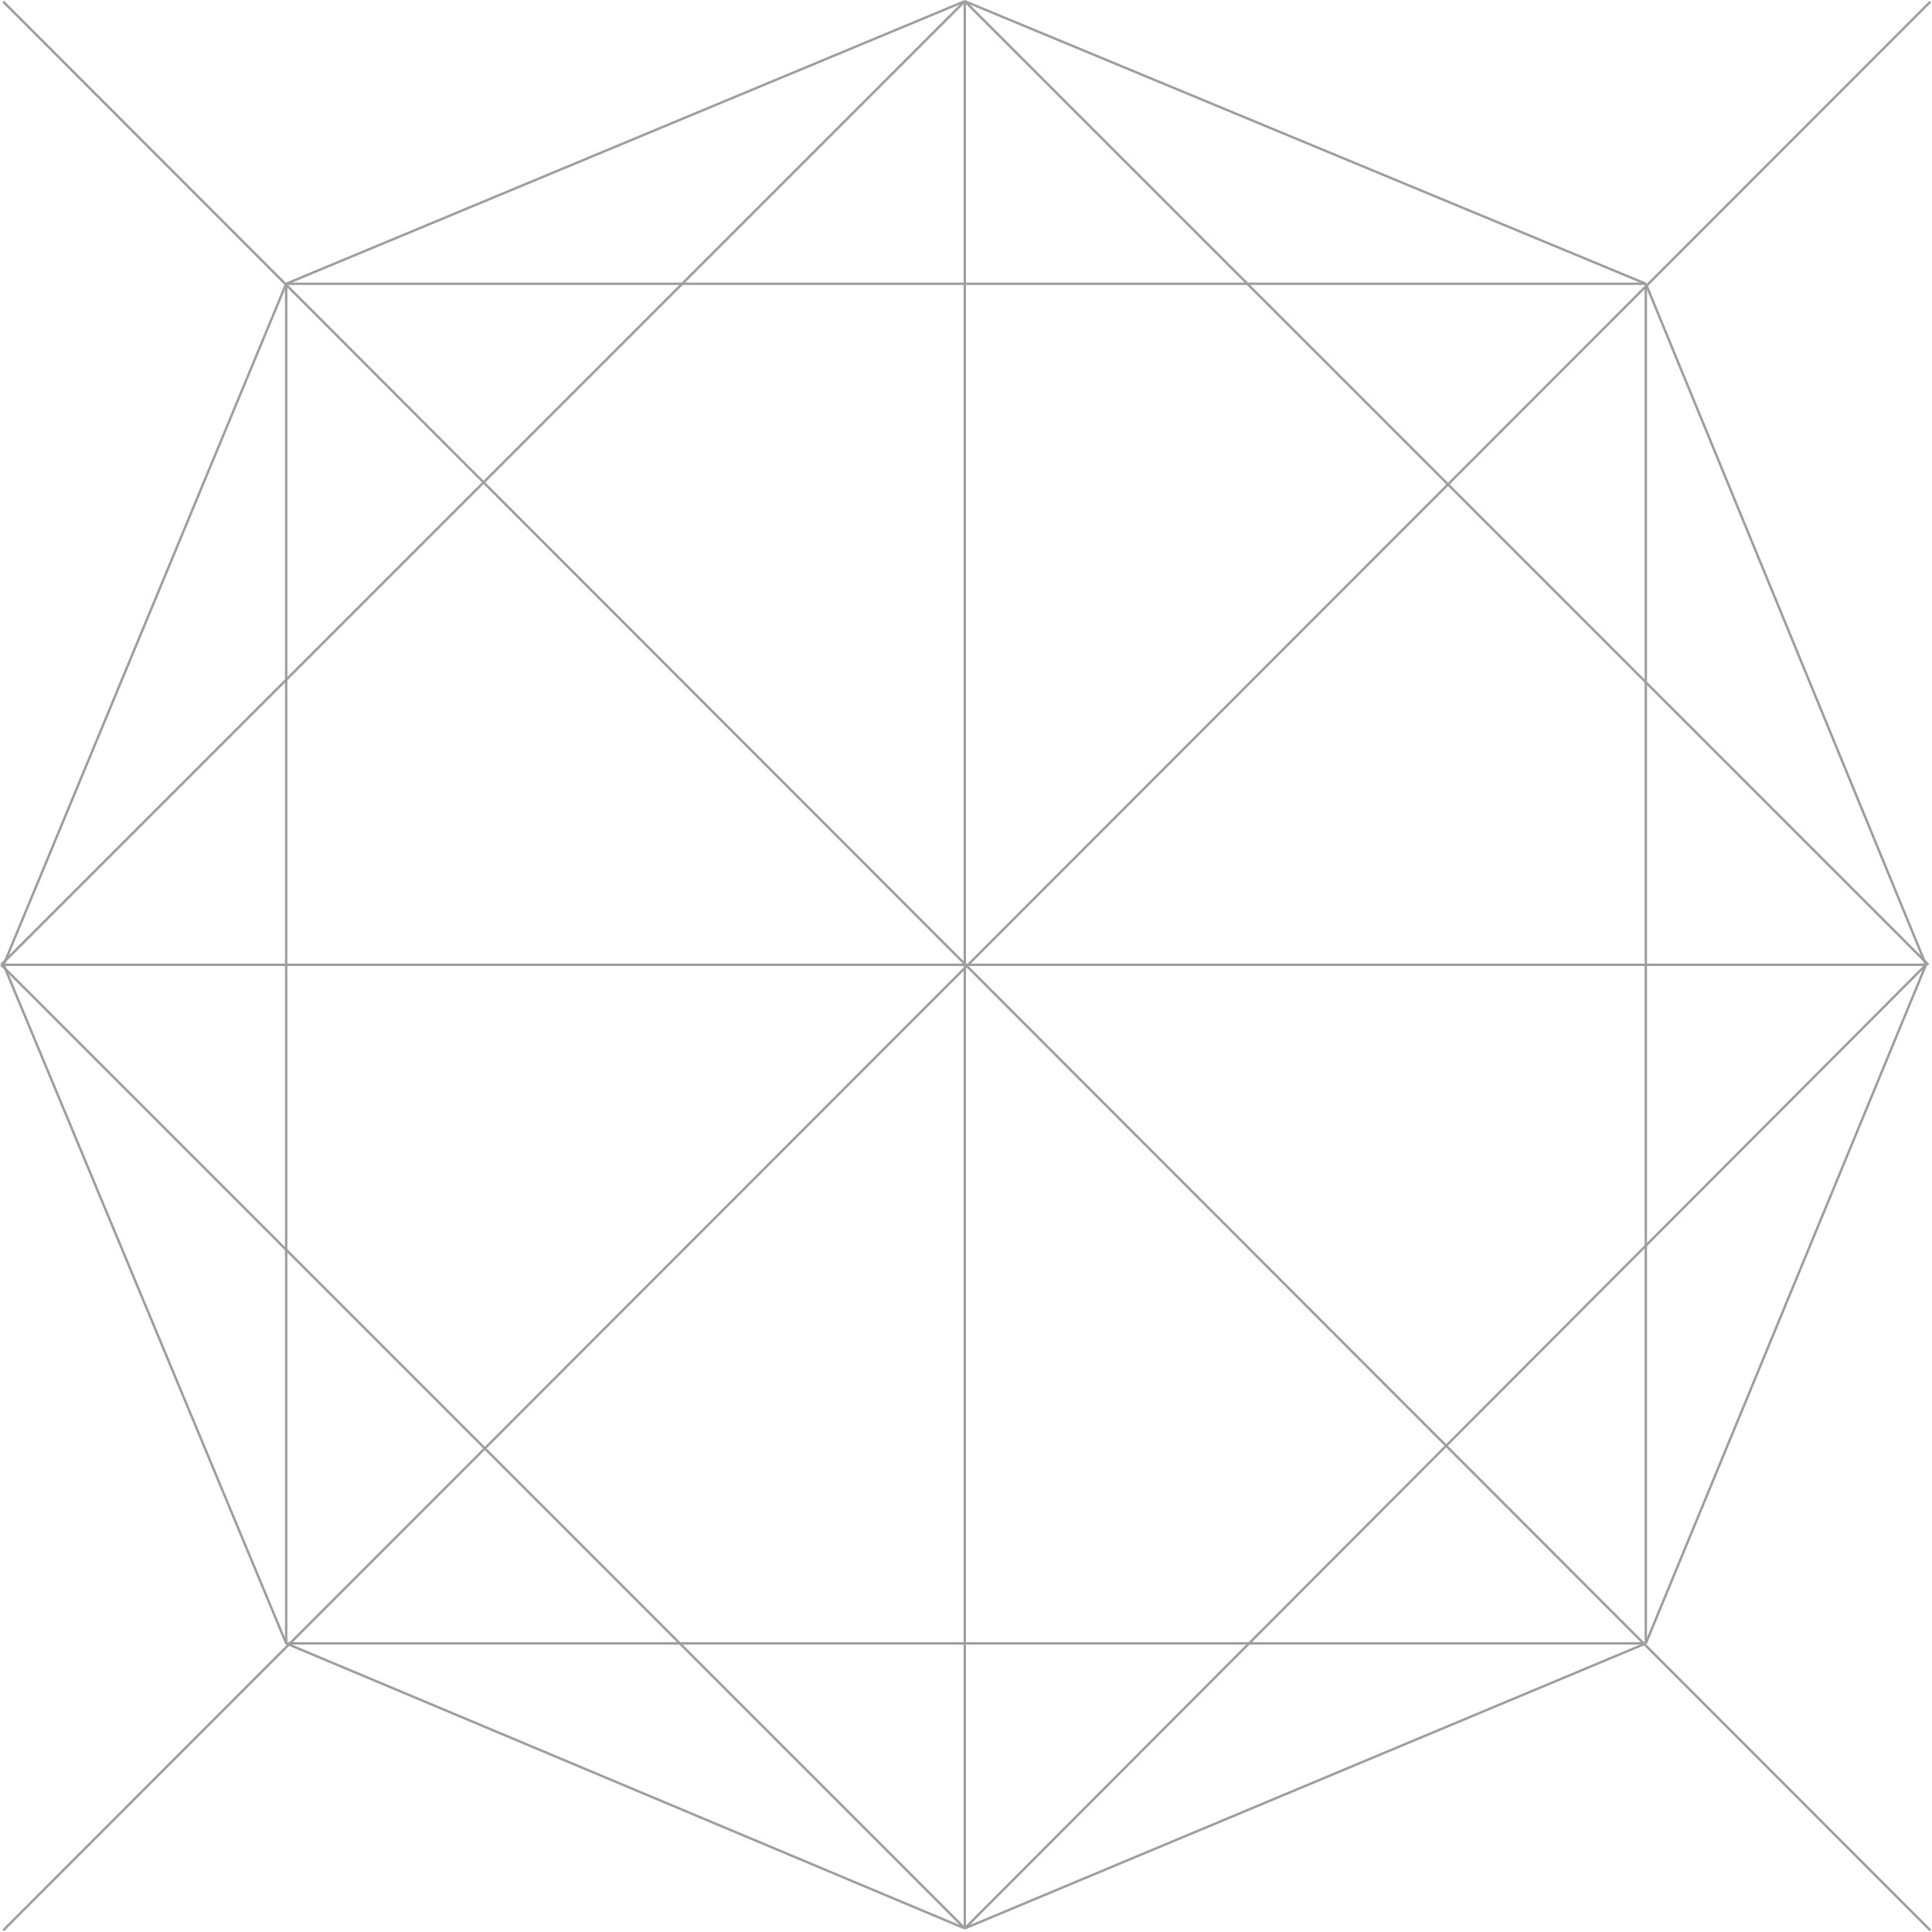
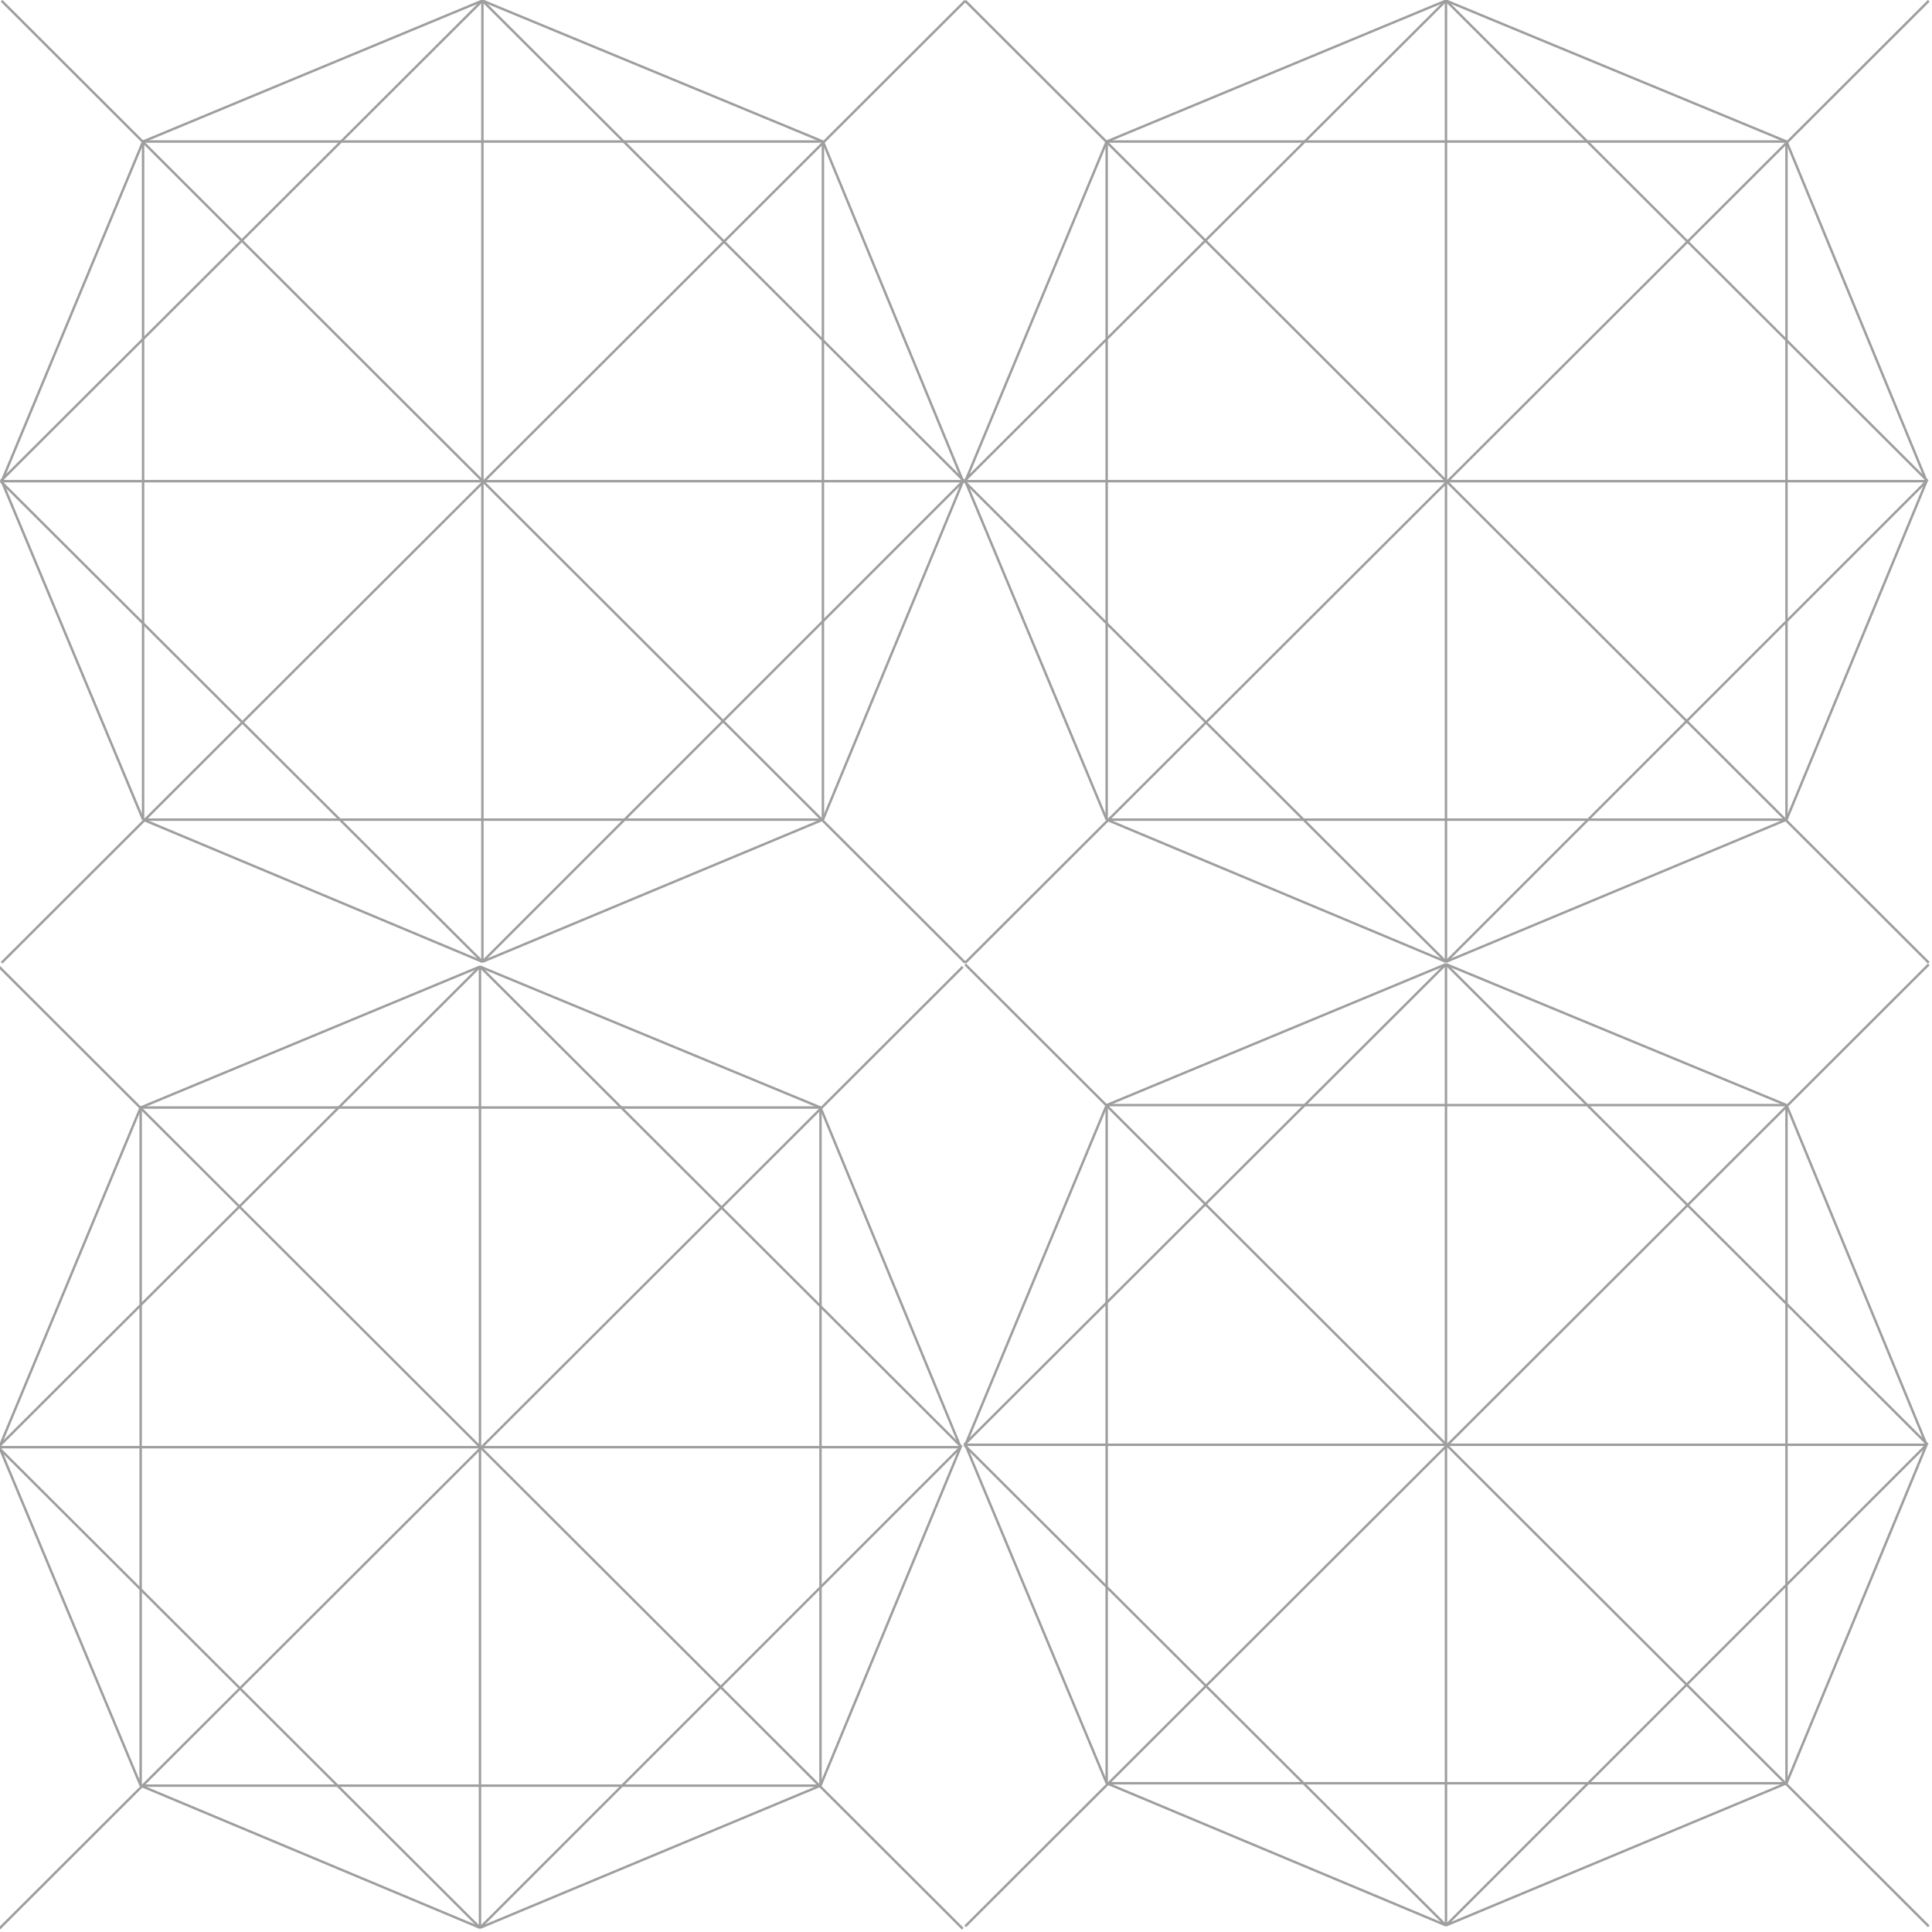
<svg xmlns="http://www.w3.org/2000/svg" version="1.1" id="pencil" x="0px" y="0px" viewBox="0 0 800 800" style="enable-background:new 0 0 800 800;" xml:space="preserve">
-   <line style="fill:none;stroke:#9E9E9E;stroke-miterlimit:10;" x1="1.33" y1="0.666" x2="799.335" y2="799.334" />
-   <line style="fill:none;stroke:#9E9E9E;stroke-miterlimit:10;" x1="799.335" y1="0.666" x2="1.33" y2="799.334" />
-   <line style="fill:none;stroke:#9E9E9E;stroke-miterlimit:10;" x1="399.5" y1="0.5" x2="681.5" y2="117.5" />
-   <line style="fill:none;stroke:#9E9E9E;stroke-miterlimit:10;" x1="797.5" y1="399.5" x2="681.5" y2="117.5" />
-   <line style="fill:none;stroke:#9E9E9E;stroke-miterlimit:10;" x1="681.5" y1="680.5" x2="797.5" y2="399.5" />
-   <line style="fill:none;stroke:#9E9E9E;stroke-miterlimit:10;" x1="399.5" y1="798.5" x2="681.5" y2="680.5" />
-   <line style="fill:none;stroke:#9E9E9E;stroke-miterlimit:10;" x1="118.5" y1="680.5" x2="399.5" y2="798.5" />
-   <line style="fill:none;stroke:#9E9E9E;stroke-miterlimit:10;" x1="1.5" y1="399.5" x2="118.5" y2="680.5" />
-   <line style="fill:none;stroke:#9E9E9E;stroke-miterlimit:10;" x1="118.5" y1="117.5" x2="1.5" y2="399.5" />
-   <line style="fill:none;stroke:#9E9E9E;stroke-miterlimit:10;" x1="399.5" y1="0.5" x2="118.5" y2="117.5" />
-   <line style="fill:none;stroke:#9E9E9E;stroke-miterlimit:10;" x1="399.5" y1="399.5" x2="399.5" y2="0.5" />
-   <line style="fill:none;stroke:#9E9E9E;stroke-miterlimit:10;" x1="1.5" y1="399.5" x2="399.5" y2="399.5" />
-   <line style="fill:none;stroke:#9E9E9E;stroke-miterlimit:10;" x1="399.5" y1="798.5" x2="399.5" y2="399.5" />
-   <line style="fill:none;stroke:#9E9E9E;stroke-miterlimit:10;" x1="797.5" y1="399.5" x2="399.5" y2="399.5" />
-   <line style="fill:none;stroke:#9E9E9E;stroke-miterlimit:10;" x1="118.5" y1="117.5" x2="681.5" y2="117.5" />
-   <line style="fill:none;stroke:#9E9E9E;stroke-miterlimit:10;" x1="681.5" y1="680.5" x2="681.5" y2="117.5" />
-   <line style="fill:none;stroke:#9E9E9E;stroke-miterlimit:10;" x1="118.5" y1="680.5" x2="681.5" y2="680.5" />
-   <line style="fill:none;stroke:#9E9E9E;stroke-miterlimit:10;" x1="118.5" y1="117.5" x2="118.5" y2="680.5" />
-   <line style="fill:none;stroke:#9E9E9E;stroke-miterlimit:10;" x1="0.5" y1="399.5" x2="399.5" y2="798.5" />
-   <line style="fill:none;stroke:#9E9E9E;stroke-miterlimit:10;" x1="797.5" y1="399.5" x2="399.5" y2="798.5" />
-   <line style="fill:none;stroke:#9E9E9E;stroke-miterlimit:10;" x1="399.5" y1="0.5" x2="798.5" y2="399.5" />
-   <line style="fill:none;stroke:#9E9E9E;stroke-miterlimit:10;" x1="0.5" y1="399.5" x2="399.5" y2="0.5" />
-   <circle style="fill:none;" cx="400" cy="400" r="400" />
+   <line style="fill:none;stroke:#9E9E9E;stroke-miterlimit:10;" x1="0.665" y1="0.332" x2="399.668" y2="398.668" />
+   <line style="fill:none;stroke:#9E9E9E;stroke-miterlimit:10;" x1="399.668" y1="0.332" x2="0.665" y2="398.668" />
+   <line style="fill:none;stroke:#9E9E9E;stroke-miterlimit:10;" x1="199.75" y1="0.249" x2="340.75" y2="58.603" />
+   <line style="fill:none;stroke:#9E9E9E;stroke-miterlimit:10;" x1="398.75" y1="199.251" x2="340.75" y2="58.603" />
+   <line style="fill:none;stroke:#9E9E9E;stroke-miterlimit:10;" x1="340.75" y1="339.399" x2="398.75" y2="199.251" />
+   <line style="fill:none;stroke:#9E9E9E;stroke-miterlimit:10;" x1="199.75" y1="398.252" x2="340.75" y2="339.399" />
+   <line style="fill:none;stroke:#9E9E9E;stroke-miterlimit:10;" x1="59.25" y1="339.399" x2="199.75" y2="398.252" />
+   <line style="fill:none;stroke:#9E9E9E;stroke-miterlimit:10;" x1="0.75" y1="199.251" x2="59.25" y2="339.399" />
+   <line style="fill:none;stroke:#9E9E9E;stroke-miterlimit:10;" x1="59.25" y1="58.603" x2="0.75" y2="199.251" />
+   <line style="fill:none;stroke:#9E9E9E;stroke-miterlimit:10;" x1="199.75" y1="0.249" x2="59.25" y2="58.603" />
+   <line style="fill:none;stroke:#9E9E9E;stroke-miterlimit:10;" x1="199.75" y1="199.251" x2="199.75" y2="0.249" />
+   <line style="fill:none;stroke:#9E9E9E;stroke-miterlimit:10;" x1="0.75" y1="199.251" x2="199.75" y2="199.251" />
+   <line style="fill:none;stroke:#9E9E9E;stroke-miterlimit:10;" x1="199.75" y1="398.252" x2="199.75" y2="199.251" />
+   <line style="fill:none;stroke:#9E9E9E;stroke-miterlimit:10;" x1="398.75" y1="199.251" x2="199.75" y2="199.251" />
+   <line style="fill:none;stroke:#9E9E9E;stroke-miterlimit:10;" x1="59.25" y1="58.603" x2="340.75" y2="58.603" />
+   <line style="fill:none;stroke:#9E9E9E;stroke-miterlimit:10;" x1="340.75" y1="339.399" x2="340.75" y2="58.603" />
+   <line style="fill:none;stroke:#9E9E9E;stroke-miterlimit:10;" x1="59.25" y1="339.399" x2="340.75" y2="339.399" />
+   <line style="fill:none;stroke:#9E9E9E;stroke-miterlimit:10;" x1="59.25" y1="58.603" x2="59.25" y2="339.399" />
+   <line style="fill:none;stroke:#9E9E9E;stroke-miterlimit:10;" x1="0.25" y1="199.251" x2="199.75" y2="398.252" />
+   <line style="fill:none;stroke:#9E9E9E;stroke-miterlimit:10;" x1="398.75" y1="199.251" x2="199.75" y2="398.252" />
+   <line style="fill:none;stroke:#9E9E9E;stroke-miterlimit:10;" x1="199.75" y1="0.249" x2="399.25" y2="199.251" />
+   <line style="fill:none;stroke:#9E9E9E;stroke-miterlimit:10;" x1="0.25" y1="199.251" x2="199.75" y2="0.249" />
+   <ellipse style="fill:none;" cx="200" cy="199.5" rx="200" ry="199.5" />
+   <line style="fill:none;stroke:#9E9E9E;stroke-miterlimit:10;" x1="399.665" y1="0.332" x2="798.667" y2="398.668" />
+   <line style="fill:none;stroke:#9E9E9E;stroke-miterlimit:10;" x1="798.667" y1="0.332" x2="399.665" y2="398.668" />
+   <line style="fill:none;stroke:#9E9E9E;stroke-miterlimit:10;" x1="598.75" y1="0.249" x2="739.75" y2="58.603" />
+   <line style="fill:none;stroke:#9E9E9E;stroke-miterlimit:10;" x1="797.75" y1="199.251" x2="739.75" y2="58.603" />
+   <line style="fill:none;stroke:#9E9E9E;stroke-miterlimit:10;" x1="739.75" y1="339.399" x2="797.75" y2="199.251" />
+   <line style="fill:none;stroke:#9E9E9E;stroke-miterlimit:10;" x1="598.75" y1="398.252" x2="739.75" y2="339.399" />
+   <line style="fill:none;stroke:#9E9E9E;stroke-miterlimit:10;" x1="458.25" y1="339.399" x2="598.75" y2="398.252" />
+   <line style="fill:none;stroke:#9E9E9E;stroke-miterlimit:10;" x1="399.75" y1="199.251" x2="458.25" y2="339.399" />
+   <line style="fill:none;stroke:#9E9E9E;stroke-miterlimit:10;" x1="458.25" y1="58.603" x2="399.75" y2="199.251" />
+   <line style="fill:none;stroke:#9E9E9E;stroke-miterlimit:10;" x1="598.75" y1="0.249" x2="458.25" y2="58.603" />
+   <line style="fill:none;stroke:#9E9E9E;stroke-miterlimit:10;" x1="598.75" y1="199.251" x2="598.75" y2="0.249" />
+   <line style="fill:none;stroke:#9E9E9E;stroke-miterlimit:10;" x1="399.75" y1="199.251" x2="598.75" y2="199.251" />
+   <line style="fill:none;stroke:#9E9E9E;stroke-miterlimit:10;" x1="598.75" y1="398.252" x2="598.75" y2="199.251" />
+   <line style="fill:none;stroke:#9E9E9E;stroke-miterlimit:10;" x1="797.75" y1="199.251" x2="598.75" y2="199.251" />
+   <line style="fill:none;stroke:#9E9E9E;stroke-miterlimit:10;" x1="458.25" y1="58.603" x2="739.75" y2="58.603" />
+   <line style="fill:none;stroke:#9E9E9E;stroke-miterlimit:10;" x1="739.75" y1="339.399" x2="739.75" y2="58.603" />
+   <line style="fill:none;stroke:#9E9E9E;stroke-miterlimit:10;" x1="458.25" y1="339.399" x2="739.75" y2="339.399" />
+   <line style="fill:none;stroke:#9E9E9E;stroke-miterlimit:10;" x1="458.25" y1="58.603" x2="458.25" y2="339.399" />
+   <line style="fill:none;stroke:#9E9E9E;stroke-miterlimit:10;" x1="399.25" y1="199.251" x2="598.75" y2="398.252" />
+   <line style="fill:none;stroke:#9E9E9E;stroke-miterlimit:10;" x1="797.75" y1="199.251" x2="598.75" y2="398.252" />
+   <line style="fill:none;stroke:#9E9E9E;stroke-miterlimit:10;" x1="598.75" y1="0.249" x2="798.25" y2="199.251" />
+   <line style="fill:none;stroke:#9E9E9E;stroke-miterlimit:10;" x1="399.25" y1="199.251" x2="598.75" y2="0.249" />
+   <ellipse style="fill:none;" cx="599" cy="199.5" rx="200" ry="199.5" />
+   <line style="fill:none;stroke:#9E9E9E;stroke-miterlimit:10;" x1="-0.335" y1="400.332" x2="398.668" y2="798.668" />
+   <line style="fill:none;stroke:#9E9E9E;stroke-miterlimit:10;" x1="398.668" y1="400.332" x2="-0.335" y2="798.668" />
+   <line style="fill:none;stroke:#9E9E9E;stroke-miterlimit:10;" x1="198.75" y1="400.249" x2="339.75" y2="458.603" />
+   <line style="fill:none;stroke:#9E9E9E;stroke-miterlimit:10;" x1="397.75" y1="599.251" x2="339.75" y2="458.603" />
+   <line style="fill:none;stroke:#9E9E9E;stroke-miterlimit:10;" x1="339.75" y1="739.399" x2="397.75" y2="599.251" />
+   <line style="fill:none;stroke:#9E9E9E;stroke-miterlimit:10;" x1="198.75" y1="798.252" x2="339.75" y2="739.399" />
+   <line style="fill:none;stroke:#9E9E9E;stroke-miterlimit:10;" x1="58.25" y1="739.399" x2="198.75" y2="798.252" />
+   <line style="fill:none;stroke:#9E9E9E;stroke-miterlimit:10;" x1="-0.25" y1="599.251" x2="58.25" y2="739.399" />
+   <line style="fill:none;stroke:#9E9E9E;stroke-miterlimit:10;" x1="58.25" y1="458.603" x2="-0.25" y2="599.251" />
+   <line style="fill:none;stroke:#9E9E9E;stroke-miterlimit:10;" x1="198.75" y1="400.249" x2="58.25" y2="458.603" />
+   <line style="fill:none;stroke:#9E9E9E;stroke-miterlimit:10;" x1="198.75" y1="599.251" x2="198.75" y2="400.249" />
+   <line style="fill:none;stroke:#9E9E9E;stroke-miterlimit:10;" x1="-0.25" y1="599.251" x2="198.75" y2="599.251" />
+   <line style="fill:none;stroke:#9E9E9E;stroke-miterlimit:10;" x1="198.75" y1="798.252" x2="198.75" y2="599.251" />
+   <line style="fill:none;stroke:#9E9E9E;stroke-miterlimit:10;" x1="397.75" y1="599.251" x2="198.75" y2="599.251" />
+   <line style="fill:none;stroke:#9E9E9E;stroke-miterlimit:10;" x1="58.25" y1="458.603" x2="339.75" y2="458.603" />
+   <line style="fill:none;stroke:#9E9E9E;stroke-miterlimit:10;" x1="339.75" y1="739.399" x2="339.75" y2="458.603" />
+   <line style="fill:none;stroke:#9E9E9E;stroke-miterlimit:10;" x1="58.25" y1="739.399" x2="339.75" y2="739.399" />
+   <line style="fill:none;stroke:#9E9E9E;stroke-miterlimit:10;" x1="58.25" y1="458.603" x2="58.25" y2="739.399" />
+   <line style="fill:none;stroke:#9E9E9E;stroke-miterlimit:10;" x1="-0.75" y1="599.251" x2="198.75" y2="798.252" />
+   <line style="fill:none;stroke:#9E9E9E;stroke-miterlimit:10;" x1="397.75" y1="599.251" x2="198.75" y2="798.252" />
+   <line style="fill:none;stroke:#9E9E9E;stroke-miterlimit:10;" x1="198.75" y1="400.249" x2="398.25" y2="599.251" />
+   <line style="fill:none;stroke:#9E9E9E;stroke-miterlimit:10;" x1="-0.75" y1="599.251" x2="198.75" y2="400.249" />
+   <ellipse style="fill:none;" cx="199" cy="599.5" rx="200" ry="199.5" />
+   <line style="fill:none;stroke:#9E9E9E;stroke-miterlimit:10;" x1="399.665" y1="399.332" x2="798.667" y2="797.668" />
+   <line style="fill:none;stroke:#9E9E9E;stroke-miterlimit:10;" x1="798.667" y1="399.332" x2="399.665" y2="797.668" />
+   <line style="fill:none;stroke:#9E9E9E;stroke-miterlimit:10;" x1="598.75" y1="399.249" x2="739.75" y2="457.603" />
+   <line style="fill:none;stroke:#9E9E9E;stroke-miterlimit:10;" x1="797.75" y1="598.251" x2="739.75" y2="457.603" />
+   <line style="fill:none;stroke:#9E9E9E;stroke-miterlimit:10;" x1="739.75" y1="738.399" x2="797.75" y2="598.251" />
+   <line style="fill:none;stroke:#9E9E9E;stroke-miterlimit:10;" x1="598.75" y1="797.252" x2="739.75" y2="738.399" />
+   <line style="fill:none;stroke:#9E9E9E;stroke-miterlimit:10;" x1="458.25" y1="738.399" x2="598.75" y2="797.252" />
+   <line style="fill:none;stroke:#9E9E9E;stroke-miterlimit:10;" x1="399.75" y1="598.251" x2="458.25" y2="738.399" />
+   <line style="fill:none;stroke:#9E9E9E;stroke-miterlimit:10;" x1="458.25" y1="457.603" x2="399.75" y2="598.251" />
+   <line style="fill:none;stroke:#9E9E9E;stroke-miterlimit:10;" x1="598.75" y1="399.249" x2="458.25" y2="457.603" />
+   <line style="fill:none;stroke:#9E9E9E;stroke-miterlimit:10;" x1="598.75" y1="598.251" x2="598.75" y2="399.249" />
+   <line style="fill:none;stroke:#9E9E9E;stroke-miterlimit:10;" x1="399.75" y1="598.251" x2="598.75" y2="598.251" />
+   <line style="fill:none;stroke:#9E9E9E;stroke-miterlimit:10;" x1="598.75" y1="797.252" x2="598.75" y2="598.251" />
+   <line style="fill:none;stroke:#9E9E9E;stroke-miterlimit:10;" x1="797.75" y1="598.251" x2="598.75" y2="598.251" />
+   <line style="fill:none;stroke:#9E9E9E;stroke-miterlimit:10;" x1="458.25" y1="457.603" x2="739.75" y2="457.603" />
+   <line style="fill:none;stroke:#9E9E9E;stroke-miterlimit:10;" x1="739.75" y1="738.399" x2="739.75" y2="457.603" />
+   <line style="fill:none;stroke:#9E9E9E;stroke-miterlimit:10;" x1="458.25" y1="738.399" x2="739.75" y2="738.399" />
+   <line style="fill:none;stroke:#9E9E9E;stroke-miterlimit:10;" x1="458.25" y1="457.603" x2="458.25" y2="738.399" />
+   <line style="fill:none;stroke:#9E9E9E;stroke-miterlimit:10;" x1="399.25" y1="598.251" x2="598.75" y2="797.252" />
+   <line style="fill:none;stroke:#9E9E9E;stroke-miterlimit:10;" x1="797.75" y1="598.251" x2="598.75" y2="797.252" />
+   <line style="fill:none;stroke:#9E9E9E;stroke-miterlimit:10;" x1="598.75" y1="399.249" x2="798.25" y2="598.251" />
+   <line style="fill:none;stroke:#9E9E9E;stroke-miterlimit:10;" x1="399.25" y1="598.251" x2="598.75" y2="399.249" />
+   <ellipse style="fill:none;" cx="599" cy="598.5" rx="200" ry="199.5" />
</svg>
